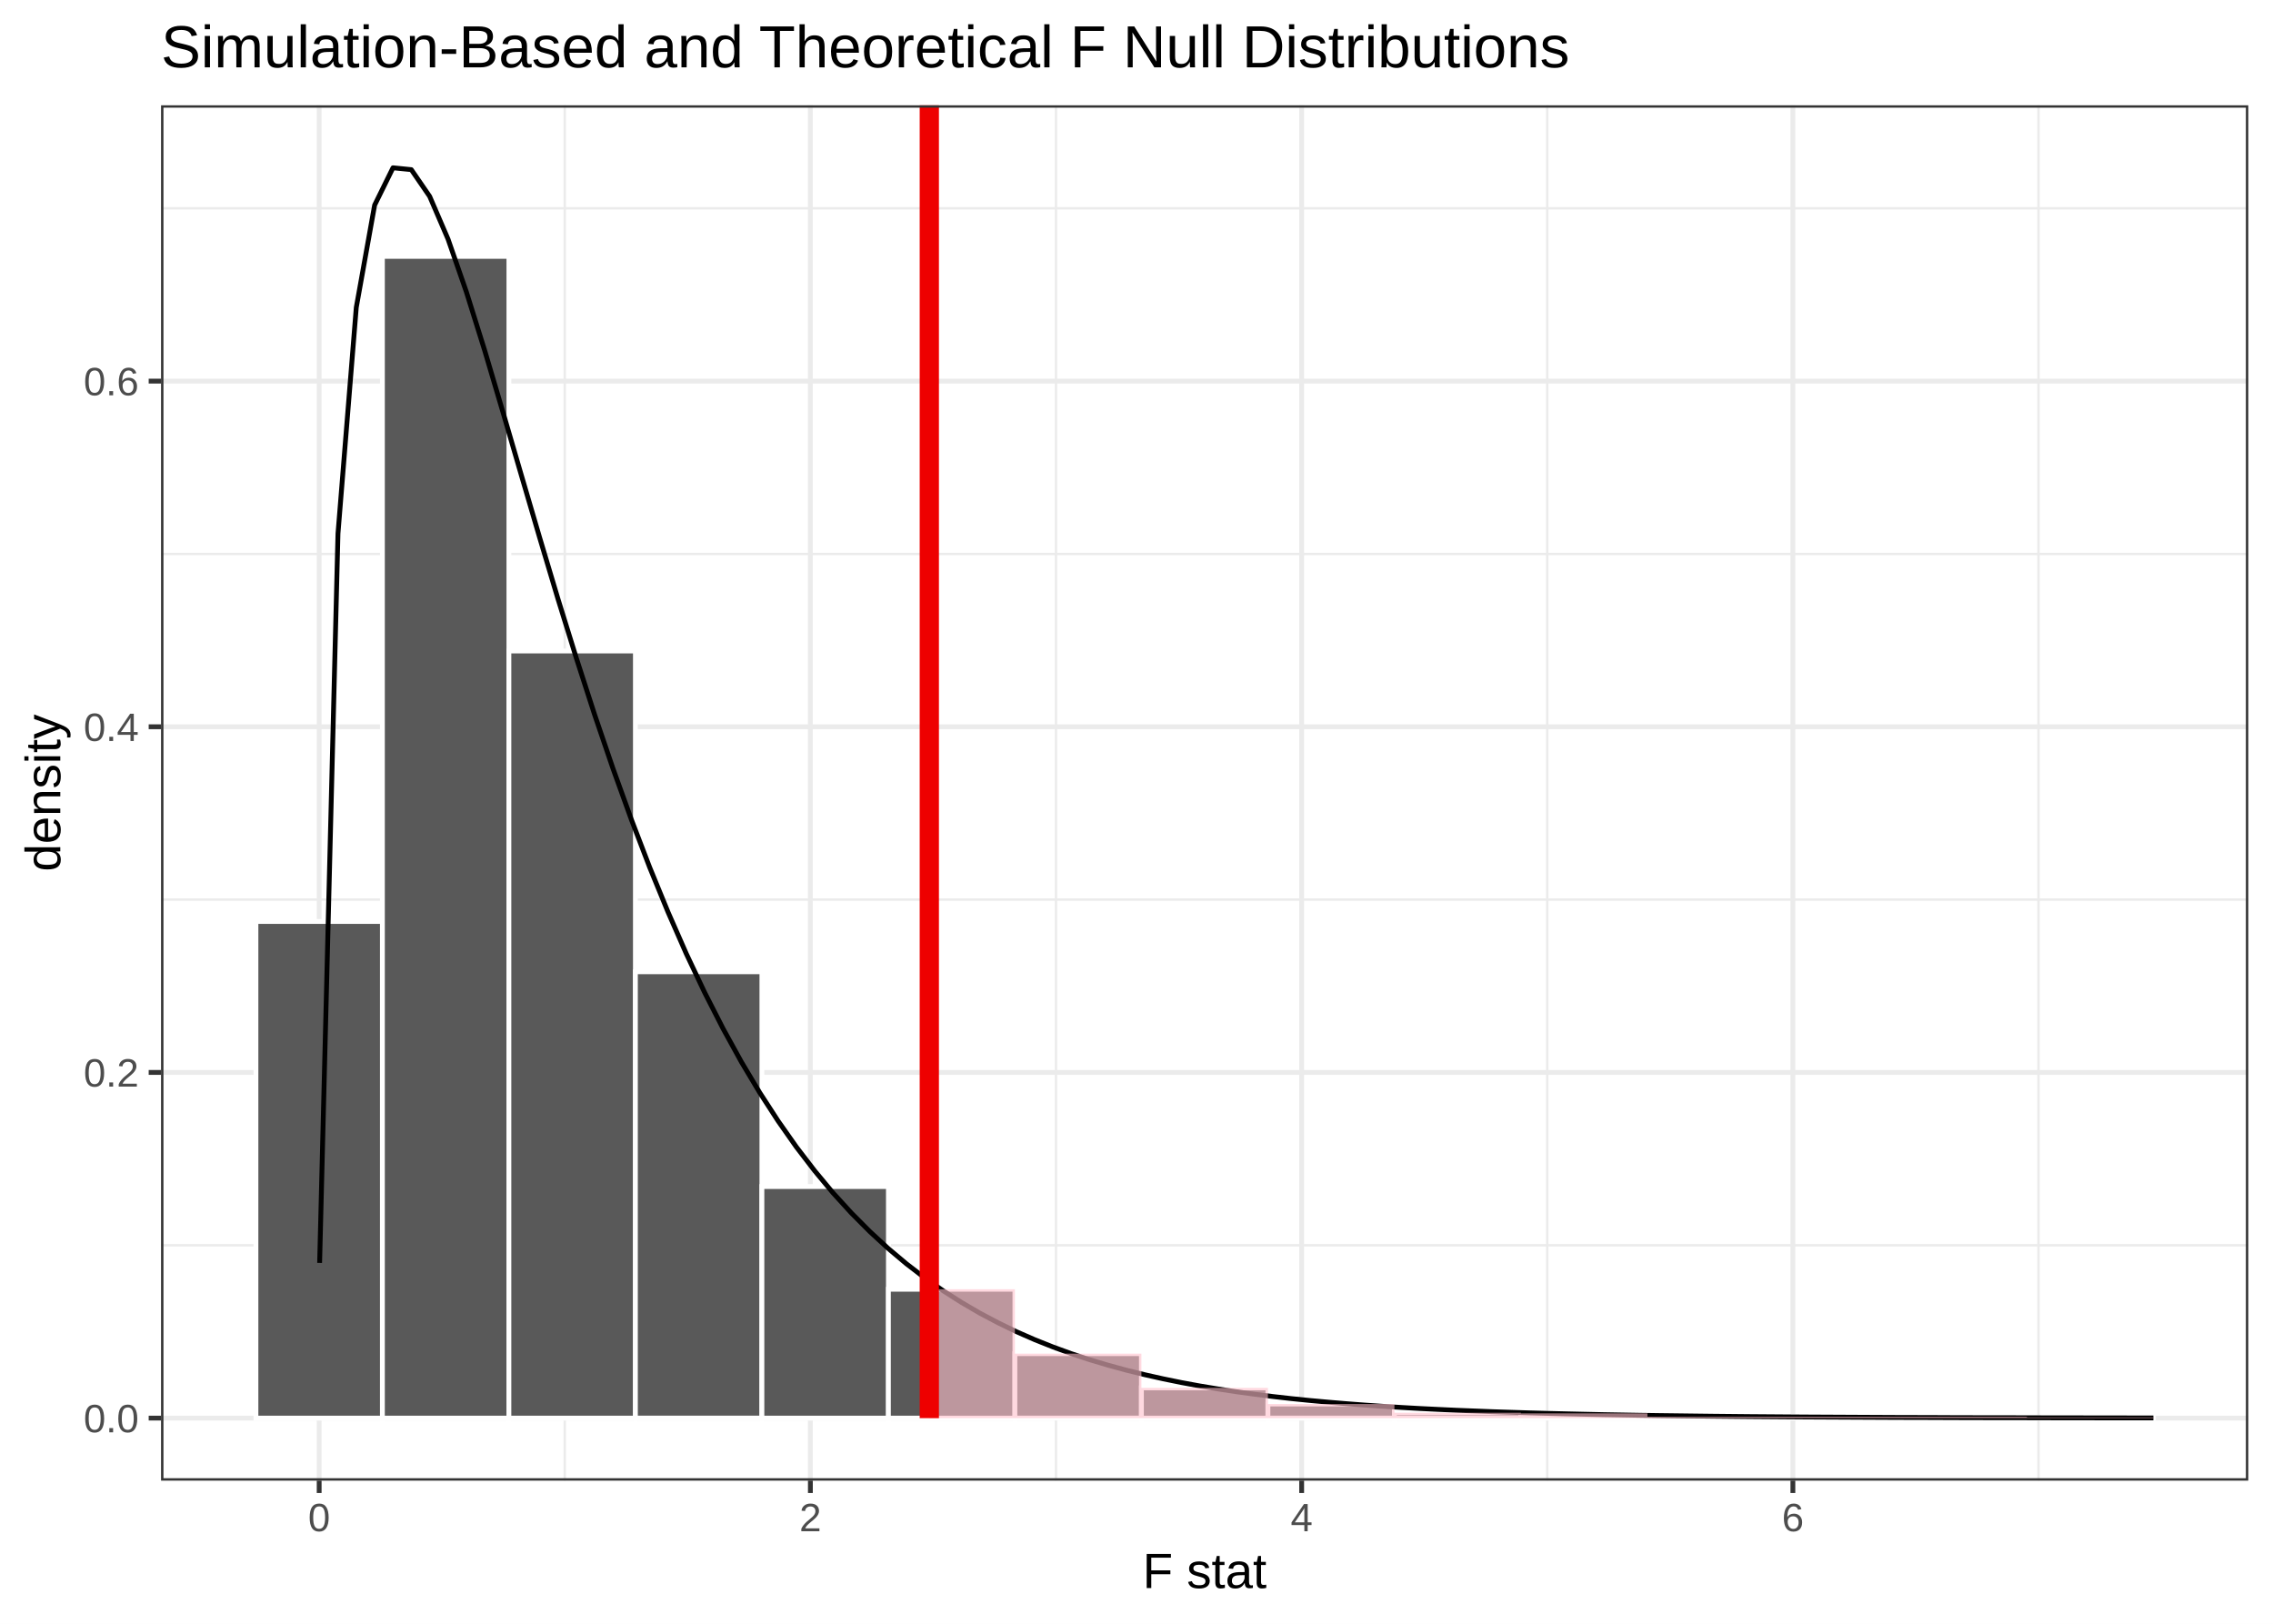
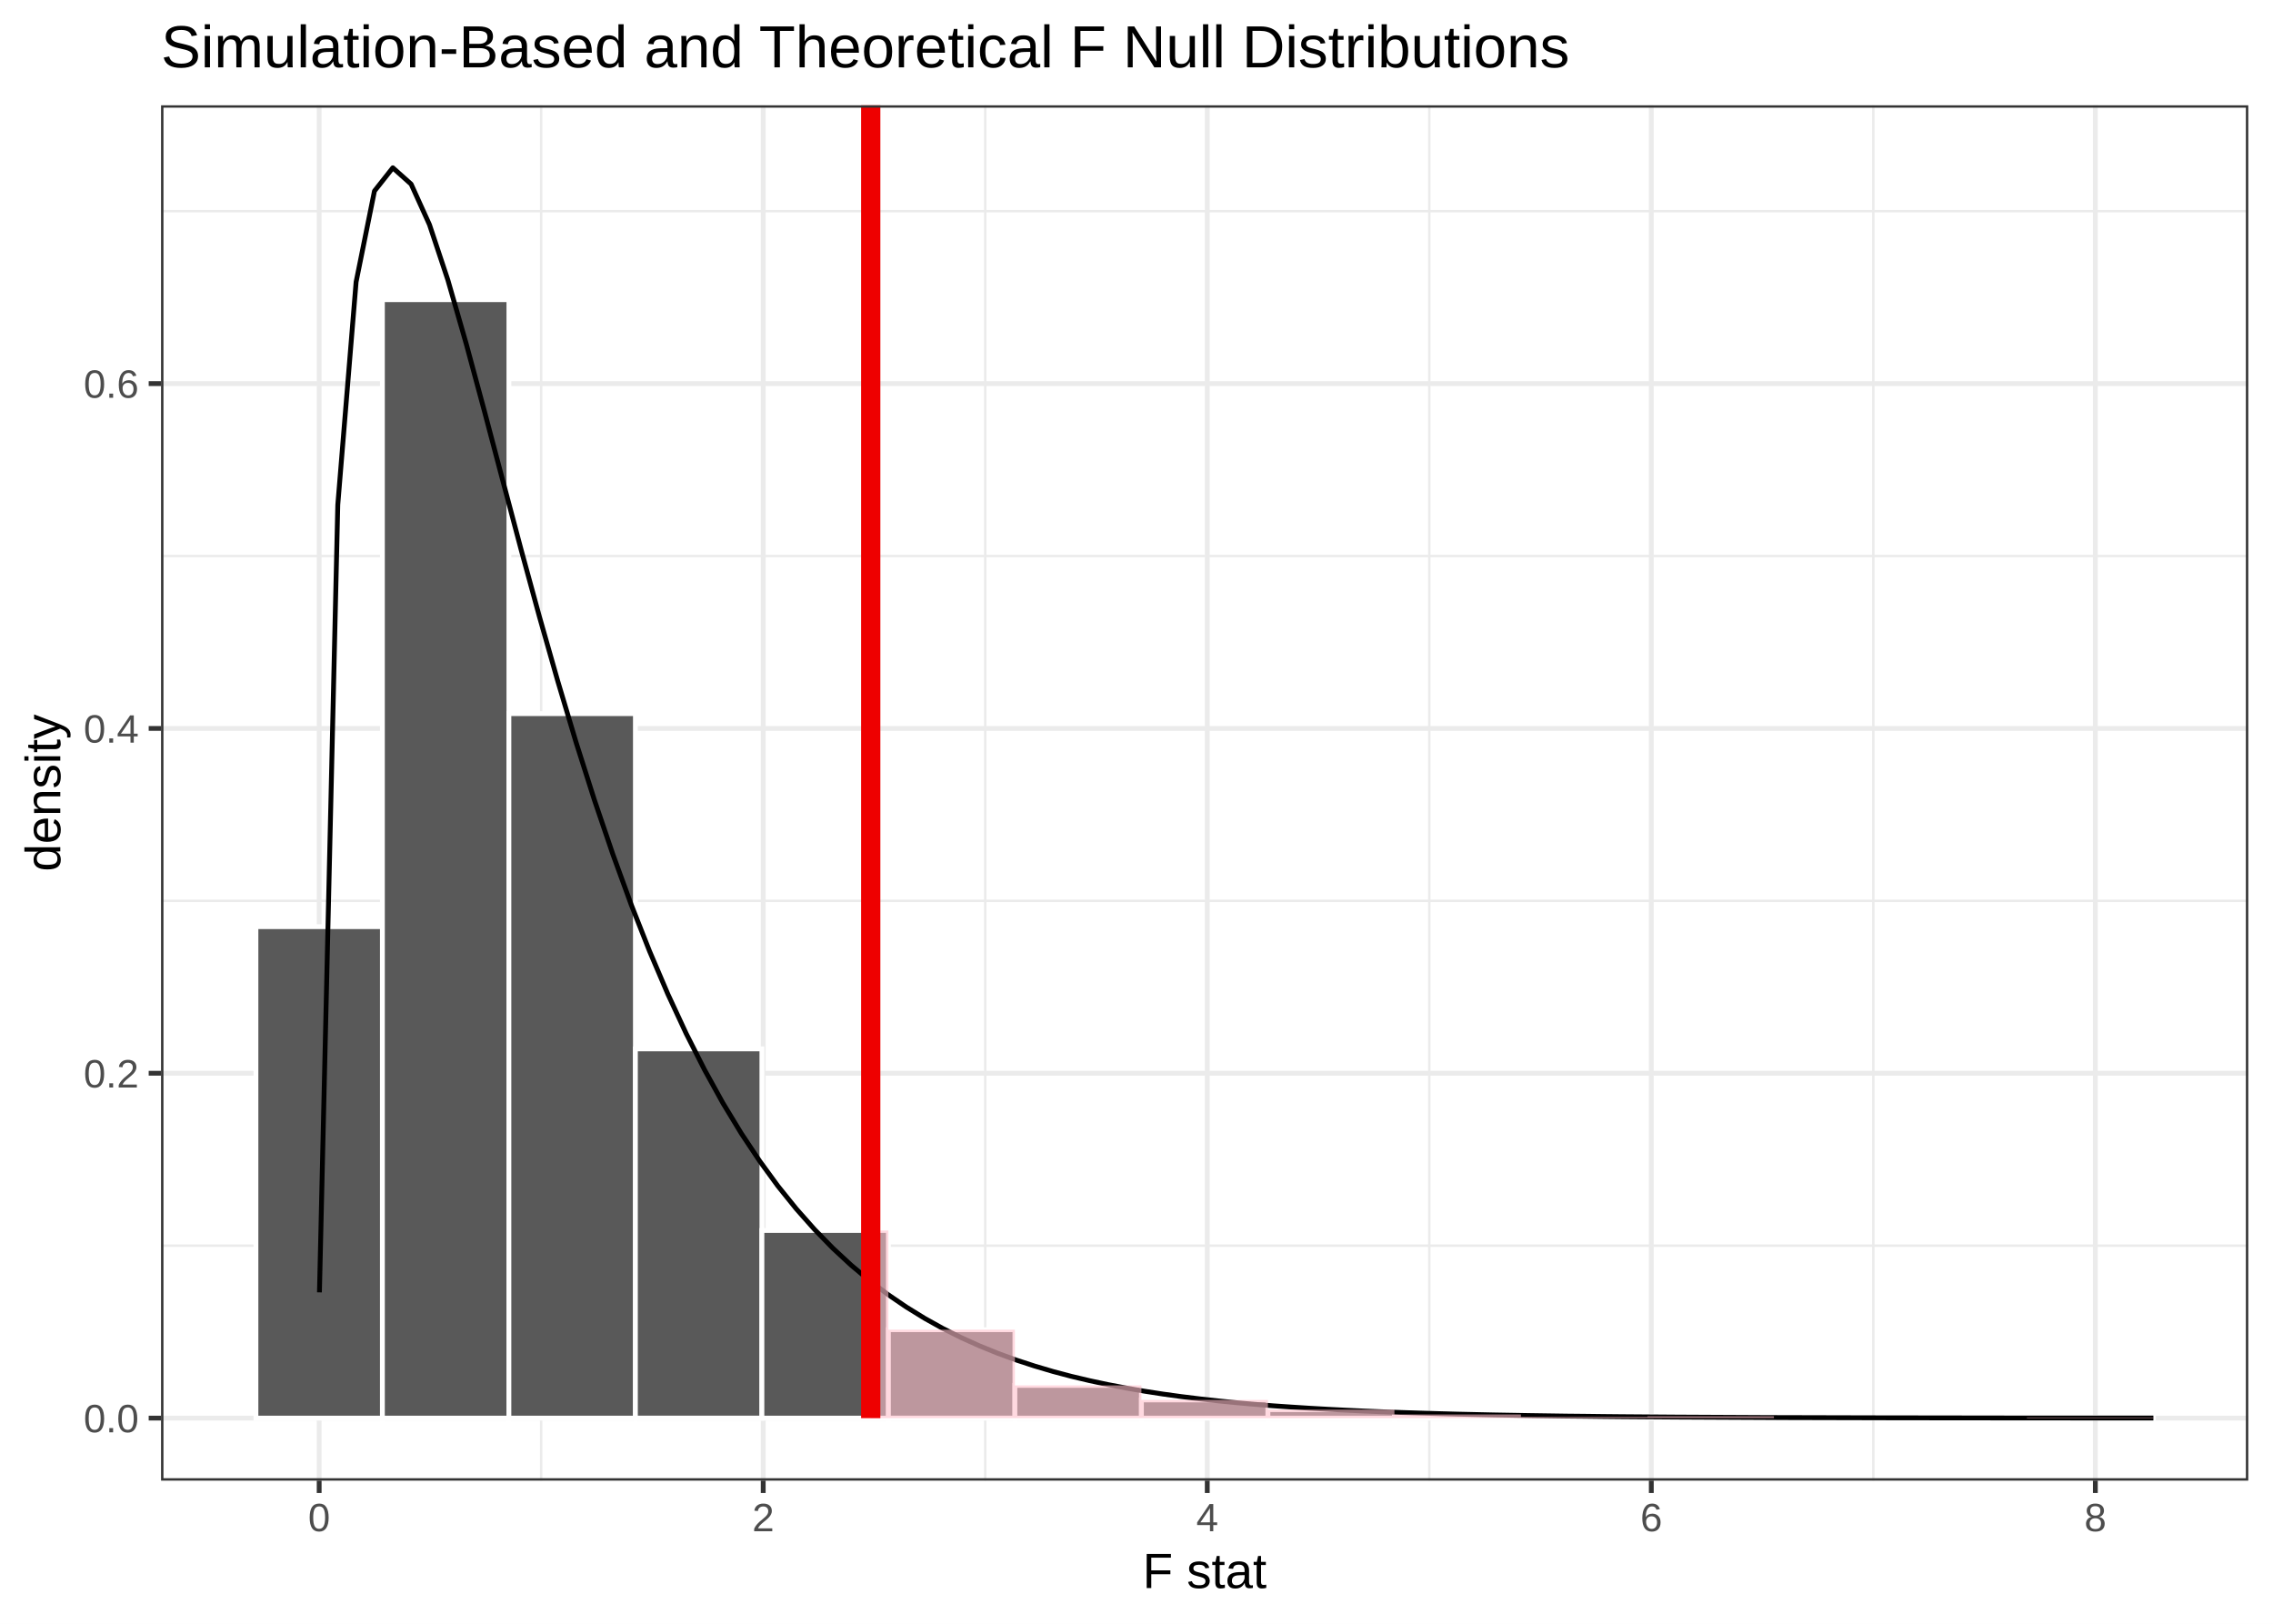
<svg xmlns="http://www.w3.org/2000/svg" class="svglite" width="504.00pt" height="360.00pt" viewBox="0 0 504.00 360.00">
  <defs>
    <style type="text/css">
    .svglite line, .svglite polyline, .svglite polygon, .svglite path, .svglite rect, .svglite circle {
      fill: none;
      stroke: #000000;
      stroke-linecap: round;
      stroke-linejoin: round;
      stroke-miterlimit: 10.00;
    }
    .svglite text {
      white-space: pre;
    }
  </style>
  </defs>
  <rect width="100%" height="100%" style="stroke: none; fill: none;" />
  <defs>
    <clipPath id="cpMC4wMHw1MDQuMDB8MC4wMHwzNjAuMDA=">
      <rect x="0.00" y="0.00" width="504.00" height="360.00" />
    </clipPath>
  </defs>
  <g clip-path="url(#cpMC4wMHw1MDQuMDB8MC4wMHwzNjAuMDA=)">
    <rect x="-0" y="0.00" width="504.00" height="360.00" style="stroke-width: 1.07; stroke: #FFFFFF; fill: #FFFFFF;" />
  </g>
  <defs>
    <clipPath id="cpMzUuNzF8NDk4LjUyfDIzLjM0fDMyOC4yNw==">
      <rect x="35.71" y="23.34" width="462.81" height="304.93" />
    </clipPath>
  </defs>
  <g clip-path="url(#cpMzUuNzF8NDk4LjUyfDIzLjM0fDMyOC4yNw==)">
    <rect x="35.71" y="23.34" width="462.81" height="304.93" style="stroke-width: 1.07; stroke: none; fill: #FFFFFF;" />
-     <polyline points="35.71,276.09 498.52,276.09 " style="stroke-width: 0.53; stroke: #EBEBEB; stroke-linecap: butt;" />
-     <polyline points="35.71,199.45 498.52,199.45 " style="stroke-width: 0.53; stroke: #EBEBEB; stroke-linecap: butt;" />
-     <polyline points="35.71,122.82 498.52,122.82 " style="stroke-width: 0.53; stroke: #EBEBEB; stroke-linecap: butt;" />
-     <polyline points="35.71,46.18 498.52,46.18 " style="stroke-width: 0.53; stroke: #EBEBEB; stroke-linecap: butt;" />
-     <polyline points="125.23,328.27 125.23,23.34 " style="stroke-width: 0.53; stroke: #EBEBEB; stroke-linecap: butt;" />
-     <polyline points="234.15,328.27 234.15,23.34 " style="stroke-width: 0.53; stroke: #EBEBEB; stroke-linecap: butt;" />
-     <polyline points="343.08,328.27 343.08,23.34 " style="stroke-width: 0.53; stroke: #EBEBEB; stroke-linecap: butt;" />
-     <polyline points="452.00,328.27 452.00,23.34 " style="stroke-width: 0.53; stroke: #EBEBEB; stroke-linecap: butt;" />
+     <polyline points="35.71,276.18 498.52,276.18 " style="stroke-width: 0.53; stroke: #EBEBEB; stroke-linecap: butt;" />
+     <polyline points="35.71,199.73 498.52,199.73 " style="stroke-width: 0.53; stroke: #EBEBEB; stroke-linecap: butt;" />
+     <polyline points="35.71,123.28 498.52,123.28 " style="stroke-width: 0.53; stroke: #EBEBEB; stroke-linecap: butt;" />
+     <polyline points="35.71,46.82 498.52,46.82 " style="stroke-width: 0.53; stroke: #EBEBEB; stroke-linecap: butt;" />
+     <polyline points="120.00,328.27 120.00,23.34 " style="stroke-width: 0.53; stroke: #EBEBEB; stroke-linecap: butt;" />
+     <polyline points="218.46,328.27 218.46,23.34 " style="stroke-width: 0.53; stroke: #EBEBEB; stroke-linecap: butt;" />
+     <polyline points="316.92,328.27 316.92,23.34 " style="stroke-width: 0.53; stroke: #EBEBEB; stroke-linecap: butt;" />
+     <polyline points="415.38,328.27 415.38,23.34 " style="stroke-width: 0.53; stroke: #EBEBEB; stroke-linecap: butt;" />
    <polyline points="35.71,314.41 498.52,314.41 " style="stroke-width: 1.07; stroke: #EBEBEB; stroke-linecap: butt;" />
-     <polyline points="35.71,237.77 498.52,237.77 " style="stroke-width: 1.07; stroke: #EBEBEB; stroke-linecap: butt;" />
-     <polyline points="35.71,161.13 498.52,161.13 " style="stroke-width: 1.07; stroke: #EBEBEB; stroke-linecap: butt;" />
-     <polyline points="35.71,84.50 498.52,84.50 " style="stroke-width: 1.07; stroke: #EBEBEB; stroke-linecap: butt;" />
+     <polyline points="35.71,237.95 498.52,237.95 " style="stroke-width: 1.07; stroke: #EBEBEB; stroke-linecap: butt;" />
+     <polyline points="35.71,161.50 498.52,161.50 " style="stroke-width: 1.07; stroke: #EBEBEB; stroke-linecap: butt;" />
+     <polyline points="35.71,85.05 498.52,85.05 " style="stroke-width: 1.07; stroke: #EBEBEB; stroke-linecap: butt;" />
    <polyline points="70.77,328.27 70.77,23.34 " style="stroke-width: 1.07; stroke: #EBEBEB; stroke-linecap: butt;" />
-     <polyline points="179.69,328.27 179.69,23.34 " style="stroke-width: 1.07; stroke: #EBEBEB; stroke-linecap: butt;" />
-     <polyline points="288.62,328.27 288.62,23.34 " style="stroke-width: 1.07; stroke: #EBEBEB; stroke-linecap: butt;" />
-     <polyline points="397.54,328.27 397.54,23.34 " style="stroke-width: 1.07; stroke: #EBEBEB; stroke-linecap: butt;" />
-     <rect x="56.75" y="204.30" width="28.05" height="110.11" style="stroke-width: 1.07; stroke: #FFFFFF; stroke-linecap: butt; stroke-linejoin: miter; fill: #595959;" />
-     <rect x="84.79" y="56.84" width="28.05" height="257.57" style="stroke-width: 1.07; stroke: #FFFFFF; stroke-linecap: butt; stroke-linejoin: miter; fill: #595959;" />
-     <rect x="112.84" y="144.33" width="28.05" height="170.08" style="stroke-width: 1.07; stroke: #FFFFFF; stroke-linecap: butt; stroke-linejoin: miter; fill: #595959;" />
-     <rect x="140.89" y="215.45" width="28.05" height="98.95" style="stroke-width: 1.07; stroke: #FFFFFF; stroke-linecap: butt; stroke-linejoin: miter; fill: #595959;" />
-     <rect x="168.94" y="263.07" width="28.05" height="51.34" style="stroke-width: 1.07; stroke: #FFFFFF; stroke-linecap: butt; stroke-linejoin: miter; fill: #595959;" />
-     <rect x="196.99" y="285.84" width="28.05" height="28.57" style="stroke-width: 1.07; stroke: #FFFFFF; stroke-linecap: butt; stroke-linejoin: miter; fill: #595959;" />
-     <rect x="225.04" y="300.12" width="28.05" height="14.28" style="stroke-width: 1.07; stroke: #FFFFFF; stroke-linecap: butt; stroke-linejoin: miter; fill: #595959;" />
-     <rect x="253.09" y="307.71" width="28.05" height="6.70" style="stroke-width: 1.07; stroke: #FFFFFF; stroke-linecap: butt; stroke-linejoin: miter; fill: #595959;" />
-     <rect x="281.14" y="311.28" width="28.05" height="3.12" style="stroke-width: 1.07; stroke: #FFFFFF; stroke-linecap: butt; stroke-linejoin: miter; fill: #595959;" />
-     <rect x="309.19" y="313.22" width="28.05" height="1.19" style="stroke-width: 1.07; stroke: #FFFFFF; stroke-linecap: butt; stroke-linejoin: miter; fill: #595959;" />
-     <rect x="337.24" y="313.36" width="28.05" height="1.04" style="stroke-width: 1.07; stroke: #FFFFFF; stroke-linecap: butt; stroke-linejoin: miter; fill: #595959;" />
-     <rect x="365.29" y="314.11" width="28.05" height="0.30" style="stroke-width: 1.07; stroke: #FFFFFF; stroke-linecap: butt; stroke-linejoin: miter; fill: #595959;" />
-     <rect x="393.34" y="314.11" width="28.05" height="0.30" style="stroke-width: 1.07; stroke: #FFFFFF; stroke-linecap: butt; stroke-linejoin: miter; fill: #595959;" />
-     <rect x="421.39" y="314.11" width="28.05" height="0.30" style="stroke-width: 1.07; stroke: #FFFFFF; stroke-linecap: butt; stroke-linejoin: miter; fill: #595959;" />
-     <rect x="449.43" y="314.26" width="28.05" height="0.15" style="stroke-width: 1.07; stroke: #FFFFFF; stroke-linecap: butt; stroke-linejoin: miter; fill: #595959;" />
-     <polyline points="70.87,280.00 74.94,118.32 79.00,68.16 83.07,45.47 87.14,37.20 91.20,37.61 95.27,43.54 99.34,53.00 103.40,64.69 107.47,77.70 111.53,91.41 115.60,105.36 119.67,119.23 123.73,132.81 127.80,145.93 131.86,158.49 135.93,170.43 140.00,181.71 144.06,192.31 148.13,202.23 152.19,211.48 156.26,220.08 160.33,228.06 164.39,235.44 168.46,242.25 172.53,248.53 176.59,254.31 180.66,259.61 184.72,264.49 188.79,268.95 192.86,273.04 196.92,276.78 200.99,280.20 205.05,283.32 209.12,286.17 213.19,288.76 217.25,291.13 221.32,293.28 225.38,295.25 229.45,297.03 233.52,298.65 237.58,300.13 241.65,301.47 245.72,302.68 249.78,303.79 253.85,304.79 257.91,305.70 261.98,306.53 266.05,307.28 270.11,307.95 274.18,308.57 278.24,309.12 282.31,309.63 286.38,310.09 290.44,310.50 294.51,310.87 298.57,311.21 302.64,311.52 306.71,311.80 310.77,312.05 314.84,312.28 318.91,312.48 322.97,312.67 327.04,312.83 331.10,312.99 335.17,313.12 339.24,313.25 343.30,313.36 347.37,313.46 351.43,313.55 355.50,313.64 359.57,313.71 363.63,313.78 367.70,313.84 371.76,313.89 375.83,313.94 379.90,313.99 383.96,314.03 388.03,314.07 392.10,314.10 396.16,314.13 400.23,314.16 404.29,314.18 408.36,314.20 412.43,314.22 416.49,314.24 420.56,314.26 424.62,314.27 428.69,314.28 432.76,314.30 436.82,314.31 440.89,314.32 444.95,314.32 449.02,314.33 453.09,314.34 457.15,314.35 461.22,314.35 465.29,314.36 469.35,314.36 473.42,314.37 477.48,314.37 " style="stroke-width: 1.07; stroke-linecap: butt;" />
-     <polygon points="206.06,285.84 206.06,285.84 225.04,285.84 225.04,285.84 225.04,295.36 225.04,304.88 225.04,314.41 225.04,309.64 225.04,304.88 225.04,300.12 225.04,300.12 253.09,300.12 253.09,300.12 253.09,304.88 253.09,309.64 253.09,314.41 253.09,312.17 253.09,309.94 253.09,307.71 253.09,307.71 281.14,307.71 281.14,307.71 281.14,309.94 281.14,312.17 281.14,314.41 281.14,313.36 281.14,312.32 281.14,311.28 281.14,311.28 309.19,311.28 309.19,311.28 309.19,312.32 309.19,313.36 309.19,314.41 309.19,314.01 309.19,313.61 309.19,313.22 309.19,313.22 337.24,313.22 337.24,313.22 337.24,313.61 337.24,314.01 337.24,314.41 337.24,314.06 337.24,313.71 337.24,313.36 337.24,313.36 365.29,313.36 365.29,313.36 365.29,313.71 365.29,314.06 365.29,314.41 365.29,314.31 365.29,314.21 365.29,314.11 365.29,314.11 393.34,314.11 393.34,314.11 393.34,314.21 393.34,314.31 393.34,314.41 393.34,314.31 393.34,314.21 393.34,314.11 393.34,314.11 421.38,314.11 421.38,314.11 421.38,314.21 421.39,314.31 421.39,314.41 421.39,314.31 421.39,314.21 421.39,314.11 421.39,314.11 449.43,314.11 449.43,314.11 449.43,314.21 449.43,314.31 449.43,314.41 449.43,314.36 449.43,314.31 449.43,314.26 449.43,314.26 477.48,314.26 477.48,314.26 477.48,314.41 477.48,314.41 477.48,314.41 449.43,314.41 449.43,314.41 449.43,314.41 449.43,314.41 449.43,314.41 449.43,314.41 449.43,314.41 449.43,314.41 449.43,314.41 421.39,314.41 421.39,314.41 421.39,314.41 421.39,314.41 421.39,314.41 421.39,314.41 421.38,314.41 421.38,314.41 421.38,314.41 393.34,314.41 393.34,314.41 393.34,314.41 393.34,314.41 393.34,314.41 393.34,314.41 393.34,314.41 393.34,314.41 393.34,314.41 365.29,314.41 365.29,314.41 365.29,314.41 365.29,314.41 365.29,314.41 365.29,314.41 365.29,314.41 365.29,314.41 365.29,314.41 337.24,314.41 337.24,314.41 337.24,314.41 337.24,314.41 337.24,314.41 337.24,314.41 337.24,314.41 337.24,314.41 337.24,314.41 309.19,314.41 309.19,314.41 309.19,314.41 309.19,314.41 309.19,314.41 309.19,314.41 309.19,314.41 309.19,314.41 309.19,314.41 281.14,314.41 281.14,314.41 281.14,314.41 281.14,314.41 281.14,314.41 281.14,314.41 281.14,314.41 281.14,314.41 281.14,314.41 253.09,314.41 253.09,314.41 253.09,314.41 253.09,314.41 253.09,314.41 253.09,314.41 253.09,314.41 253.09,314.41 253.09,314.41 225.04,314.41 225.04,314.41 225.04,314.41 225.04,314.41 225.04,314.41 225.04,314.41 225.04,314.41 225.04,314.41 225.04,314.41 206.06,314.41 206.06,314.41 206.06,314.41 " style="stroke-width: 0.00; stroke: none; stroke-linecap: butt; fill: #FFC0CB; fill-opacity: 0.60;" />
-     <polyline points="206.06,285.84 206.06,285.84 225.04,285.84 225.04,285.84 225.04,295.36 225.04,304.88 225.04,314.41 225.04,309.64 225.04,304.88 225.04,300.12 225.04,300.12 253.09,300.12 253.09,300.12 253.09,304.88 253.09,309.64 253.09,314.41 253.09,312.17 253.09,309.94 253.09,307.71 253.09,307.71 281.14,307.71 281.14,307.71 281.14,309.94 281.14,312.17 281.14,314.41 281.14,313.36 281.14,312.32 281.14,311.28 281.14,311.28 309.19,311.28 309.19,311.28 309.19,312.32 309.19,313.36 309.19,314.41 309.19,314.01 309.19,313.61 309.19,313.22 309.19,313.22 337.24,313.22 337.24,313.22 337.24,313.61 337.24,314.01 337.24,314.41 337.24,314.06 337.24,313.71 337.24,313.36 337.24,313.36 365.29,313.36 365.29,313.36 365.29,313.71 365.29,314.06 365.29,314.41 365.29,314.31 365.29,314.21 365.29,314.11 365.29,314.11 393.34,314.11 393.34,314.11 393.34,314.21 393.34,314.31 393.34,314.41 393.34,314.31 393.34,314.21 393.34,314.11 393.34,314.11 421.38,314.11 421.38,314.11 421.38,314.21 421.39,314.31 421.39,314.41 421.39,314.31 421.39,314.21 421.39,314.11 421.39,314.11 449.43,314.11 449.43,314.11 449.43,314.21 449.43,314.31 449.43,314.41 449.43,314.36 449.43,314.31 449.43,314.26 449.43,314.26 477.48,314.26 477.48,314.26 " style="stroke-width: 1.07; stroke: none; stroke-linecap: butt;" />
-     <line x1="206.06" y1="314.41" x2="206.06" y2="23.34" style="stroke-width: 4.27; stroke: #EE0000; stroke-linecap: butt;" />
+     <polyline points="169.23,328.27 169.23,23.34 " style="stroke-width: 1.07; stroke: #EBEBEB; stroke-linecap: butt;" />
+     <polyline points="267.69,328.27 267.69,23.34 " style="stroke-width: 1.07; stroke: #EBEBEB; stroke-linecap: butt;" />
+     <polyline points="366.15,328.27 366.15,23.34 " style="stroke-width: 1.07; stroke: #EBEBEB; stroke-linecap: butt;" />
+     <polyline points="464.61,328.27 464.61,23.34 " style="stroke-width: 1.07; stroke: #EBEBEB; stroke-linecap: butt;" />
+     <rect x="56.75" y="205.45" width="28.05" height="108.96" style="stroke-width: 1.07; stroke: #FFFFFF; stroke-linecap: butt; stroke-linejoin: miter; fill: #595959;" />
+     <rect x="84.79" y="66.44" width="28.05" height="247.97" style="stroke-width: 1.07; stroke: #FFFFFF; stroke-linecap: butt; stroke-linejoin: miter; fill: #595959;" />
+     <rect x="112.84" y="158.22" width="28.05" height="156.19" style="stroke-width: 1.07; stroke: #FFFFFF; stroke-linecap: butt; stroke-linejoin: miter; fill: #595959;" />
+     <rect x="140.89" y="232.55" width="28.05" height="81.85" style="stroke-width: 1.07; stroke: #FFFFFF; stroke-linecap: butt; stroke-linejoin: miter; fill: #595959;" />
+     <rect x="168.94" y="272.81" width="28.05" height="41.60" style="stroke-width: 1.07; stroke: #FFFFFF; stroke-linecap: butt; stroke-linejoin: miter; fill: #595959;" />
+     <rect x="196.99" y="294.81" width="28.05" height="19.59" style="stroke-width: 1.07; stroke: #FFFFFF; stroke-linecap: butt; stroke-linejoin: miter; fill: #595959;" />
+     <rect x="225.04" y="307.16" width="28.05" height="7.25" style="stroke-width: 1.07; stroke: #FFFFFF; stroke-linecap: butt; stroke-linejoin: miter; fill: #595959;" />
+     <rect x="253.09" y="310.38" width="28.05" height="4.03" style="stroke-width: 1.07; stroke: #FFFFFF; stroke-linecap: butt; stroke-linejoin: miter; fill: #595959;" />
+     <rect x="281.14" y="312.53" width="28.05" height="1.88" style="stroke-width: 1.07; stroke: #FFFFFF; stroke-linecap: butt; stroke-linejoin: miter; fill: #595959;" />
+     <rect x="309.19" y="313.60" width="28.05" height="0.81" style="stroke-width: 1.07; stroke: #FFFFFF; stroke-linecap: butt; stroke-linejoin: miter; fill: #595959;" />
+     <rect x="337.24" y="314.14" width="28.05" height="0.27" style="stroke-width: 1.07; stroke: #FFFFFF; stroke-linecap: butt; stroke-linejoin: miter; fill: #595959;" />
+     <rect x="365.29" y="314.00" width="28.05" height="0.40" style="stroke-width: 1.07; stroke: #FFFFFF; stroke-linecap: butt; stroke-linejoin: miter; fill: #595959;" />
+     <rect x="393.34" y="314.41" width="28.05" height="0.00" style="stroke-width: 1.07; stroke: #FFFFFF; stroke-linecap: butt; stroke-linejoin: miter; fill: #595959;" />
+     <rect x="421.39" y="314.41" width="28.05" height="0.00" style="stroke-width: 1.07; stroke: #FFFFFF; stroke-linecap: butt; stroke-linejoin: miter; fill: #595959;" />
+     <rect x="449.43" y="314.27" width="28.05" height="0.13" style="stroke-width: 1.07; stroke: #FFFFFF; stroke-linecap: butt; stroke-linejoin: miter; fill: #595959;" />
+     <polyline points="70.83,286.53 74.90,111.92 78.96,62.51 83.03,42.35 87.10,37.20 91.16,40.82 95.23,49.81 99.30,62.05 103.36,76.16 107.43,91.23 111.50,106.62 115.56,121.91 119.63,136.80 123.70,151.09 127.76,164.67 131.83,177.46 135.90,189.43 139.96,200.57 144.03,210.89 148.09,220.41 152.16,229.17 156.23,237.20 160.29,244.56 164.36,251.27 168.43,257.39 172.49,262.96 176.56,268.01 180.63,272.60 184.69,276.76 188.76,280.53 192.83,283.93 196.89,287.01 200.96,289.78 205.03,292.29 209.09,294.55 213.16,296.58 217.23,298.41 221.29,300.06 225.36,301.54 229.43,302.87 233.49,304.07 237.56,305.15 241.62,306.11 245.69,306.98 249.76,307.75 253.82,308.45 257.89,309.08 261.96,309.64 266.02,310.14 270.09,310.59 274.16,310.99 278.22,311.35 282.29,311.68 286.36,311.96 290.42,312.22 294.49,312.45 298.56,312.66 302.62,312.85 306.69,313.01 310.76,313.16 314.82,313.29 318.89,313.41 322.96,313.52 327.02,313.61 331.09,313.70 335.15,313.77 339.22,313.84 343.29,313.90 347.35,313.96 351.42,314.00 355.49,314.05 359.55,314.09 363.62,314.12 367.69,314.15 371.75,314.18 375.82,314.20 379.89,314.22 383.95,314.24 388.02,314.26 392.09,314.28 396.15,314.29 400.22,314.30 404.29,314.31 408.35,314.32 412.42,314.33 416.49,314.34 420.55,314.35 424.62,314.35 428.69,314.36 432.75,314.36 436.82,314.37 440.88,314.37 444.95,314.38 449.02,314.38 453.08,314.38 457.15,314.38 461.22,314.39 465.28,314.39 469.35,314.39 473.42,314.39 477.48,314.39 " style="stroke-width: 1.07; stroke-linecap: butt;" />
+     <polygon points="193.07,272.81 193.07,272.81 196.99,272.81 196.99,272.81 196.99,286.67 196.99,300.54 196.99,314.41 196.99,307.88 196.99,301.35 196.99,294.81 196.99,294.81 225.04,294.81 225.04,294.81 225.04,301.35 225.04,307.88 225.04,314.41 225.04,311.99 225.04,309.58 225.04,307.16 225.04,307.16 253.09,307.16 253.09,307.16 253.09,309.58 253.09,311.99 253.09,314.41 253.09,313.06 253.09,311.72 253.09,310.38 253.09,310.38 281.14,310.38 281.14,310.38 281.14,311.72 281.14,313.06 281.14,314.41 281.14,313.78 281.14,313.15 281.14,312.53 281.14,312.53 309.19,312.53 309.19,312.53 309.19,313.15 309.19,313.78 309.19,314.41 309.19,314.14 309.19,313.87 309.19,313.60 309.19,313.60 337.24,313.60 337.24,313.60 337.24,313.87 337.24,314.14 337.24,314.41 337.24,314.32 337.24,314.23 337.24,314.14 337.24,314.14 365.29,314.14 365.29,314.14 365.29,314.23 365.29,314.32 365.29,314.41 365.29,314.27 365.29,314.14 365.29,314.00 365.29,314.00 393.34,314.00 393.34,314.00 393.34,314.14 393.34,314.27 393.34,314.41 393.34,314.41 393.34,314.41 393.34,314.41 393.34,314.41 421.38,314.41 421.38,314.41 421.38,314.41 421.39,314.41 421.39,314.41 421.39,314.41 421.39,314.41 421.39,314.41 421.39,314.41 449.43,314.41 449.43,314.41 449.43,314.41 449.43,314.41 449.43,314.41 449.43,314.36 449.43,314.32 449.43,314.27 449.43,314.27 477.48,314.27 477.48,314.27 477.48,314.41 477.48,314.41 477.48,314.41 449.43,314.41 449.43,314.41 449.43,314.41 449.43,314.41 449.43,314.41 449.43,314.41 449.43,314.41 449.43,314.41 449.43,314.41 421.39,314.41 421.39,314.41 421.39,314.41 421.39,314.41 421.39,314.41 421.39,314.41 421.38,314.41 421.38,314.41 421.38,314.41 393.34,314.41 393.34,314.41 393.34,314.41 393.34,314.41 393.34,314.41 393.34,314.41 393.34,314.41 393.34,314.41 393.34,314.41 365.29,314.41 365.29,314.41 365.29,314.41 365.29,314.41 365.29,314.41 365.29,314.41 365.29,314.41 365.29,314.41 365.29,314.41 337.24,314.41 337.24,314.41 337.24,314.41 337.24,314.41 337.24,314.41 337.24,314.41 337.24,314.41 337.24,314.41 337.24,314.41 309.19,314.41 309.19,314.41 309.19,314.41 309.19,314.41 309.19,314.41 309.19,314.41 309.19,314.41 309.19,314.41 309.19,314.41 281.14,314.41 281.14,314.41 281.14,314.41 281.14,314.41 281.14,314.41 281.14,314.41 281.14,314.41 281.14,314.41 281.14,314.41 253.09,314.41 253.09,314.41 253.09,314.41 253.09,314.41 253.09,314.41 253.09,314.41 253.09,314.41 253.09,314.41 253.09,314.41 225.04,314.41 225.04,314.41 225.04,314.41 225.04,314.41 225.04,314.41 225.04,314.41 225.04,314.41 225.04,314.41 225.04,314.41 196.99,314.41 196.99,314.41 196.99,314.41 196.99,314.41 196.99,314.41 196.99,314.41 196.99,314.41 196.99,314.41 196.99,314.41 193.07,314.41 193.07,314.41 193.07,314.41 " style="stroke-width: 0.00; stroke: none; stroke-linecap: butt; fill: #FFC0CB; fill-opacity: 0.60;" />
+     <polyline points="193.07,272.81 193.07,272.81 196.99,272.81 196.99,272.81 196.99,286.67 196.99,300.54 196.99,314.41 196.99,307.88 196.99,301.35 196.99,294.81 196.99,294.81 225.04,294.81 225.04,294.81 225.04,301.35 225.04,307.88 225.04,314.41 225.04,311.99 225.04,309.58 225.04,307.16 225.04,307.16 253.09,307.16 253.09,307.16 253.09,309.58 253.09,311.99 253.09,314.41 253.09,313.06 253.09,311.72 253.09,310.38 253.09,310.38 281.14,310.38 281.14,310.38 281.14,311.72 281.14,313.06 281.14,314.41 281.14,313.78 281.14,313.15 281.14,312.53 281.14,312.53 309.19,312.53 309.19,312.53 309.19,313.15 309.19,313.78 309.19,314.41 309.19,314.14 309.19,313.87 309.19,313.60 309.19,313.60 337.24,313.60 337.24,313.60 337.24,313.87 337.24,314.14 337.24,314.41 337.24,314.32 337.24,314.23 337.24,314.14 337.24,314.14 365.29,314.14 365.29,314.14 365.29,314.23 365.29,314.32 365.29,314.41 365.29,314.27 365.29,314.14 365.29,314.00 365.29,314.00 393.34,314.00 393.34,314.00 393.34,314.14 393.34,314.27 393.34,314.41 393.34,314.41 393.34,314.41 393.34,314.41 393.34,314.41 421.38,314.41 421.38,314.41 421.38,314.41 421.39,314.41 421.39,314.41 421.39,314.41 421.39,314.41 421.39,314.41 421.39,314.41 449.43,314.41 449.43,314.41 449.43,314.41 449.43,314.41 449.43,314.41 449.43,314.36 449.43,314.32 449.43,314.27 449.43,314.27 477.48,314.27 477.48,314.27 " style="stroke-width: 1.07; stroke: none; stroke-linecap: butt;" />
+     <line x1="193.07" y1="314.41" x2="193.07" y2="23.34" style="stroke-width: 4.27; stroke: #EE0000; stroke-linecap: butt;" />
    <rect x="35.71" y="23.34" width="462.81" height="304.93" style="stroke-width: 1.07; stroke: #333333;" />
  </g>
  <g clip-path="url(#cpMC4wMHw1MDQuMDB8MC4wMHwzNjAuMDA=)">
    <text x="30.78" y="317.56" text-anchor="end" style="font-size: 8.80px;fill: #4D4D4D; font-family: &quot;Arial&quot;;" textLength="12.23px" lengthAdjust="spacingAndGlyphs">0.0</text>
-     <text x="30.78" y="240.92" text-anchor="end" style="font-size: 8.80px;fill: #4D4D4D; font-family: &quot;Arial&quot;;" textLength="12.23px" lengthAdjust="spacingAndGlyphs">0.2</text>
-     <text x="30.78" y="164.29" text-anchor="end" style="font-size: 8.80px;fill: #4D4D4D; font-family: &quot;Arial&quot;;" textLength="12.23px" lengthAdjust="spacingAndGlyphs">0.4</text>
-     <text x="30.78" y="87.65" text-anchor="end" style="font-size: 8.80px;fill: #4D4D4D; font-family: &quot;Arial&quot;;" textLength="12.23px" lengthAdjust="spacingAndGlyphs">0.6</text>
+     <text x="30.78" y="241.11" text-anchor="end" style="font-size: 8.80px;fill: #4D4D4D; font-family: &quot;Arial&quot;;" textLength="12.23px" lengthAdjust="spacingAndGlyphs">0.2</text>
+     <text x="30.78" y="164.65" text-anchor="end" style="font-size: 8.80px;fill: #4D4D4D; font-family: &quot;Arial&quot;;" textLength="12.23px" lengthAdjust="spacingAndGlyphs">0.4</text>
+     <text x="30.78" y="88.20" text-anchor="end" style="font-size: 8.80px;fill: #4D4D4D; font-family: &quot;Arial&quot;;" textLength="12.23px" lengthAdjust="spacingAndGlyphs">0.6</text>
    <polyline points="32.97,314.41 35.71,314.41 " style="stroke-width: 1.07; stroke: #333333; stroke-linecap: butt;" />
-     <polyline points="32.97,237.77 35.71,237.77 " style="stroke-width: 1.07; stroke: #333333; stroke-linecap: butt;" />
-     <polyline points="32.97,161.13 35.71,161.13 " style="stroke-width: 1.07; stroke: #333333; stroke-linecap: butt;" />
-     <polyline points="32.97,84.50 35.71,84.50 " style="stroke-width: 1.07; stroke: #333333; stroke-linecap: butt;" />
+     <polyline points="32.97,237.95 35.71,237.95 " style="stroke-width: 1.07; stroke: #333333; stroke-linecap: butt;" />
+     <polyline points="32.97,161.50 35.71,161.50 " style="stroke-width: 1.07; stroke: #333333; stroke-linecap: butt;" />
+     <polyline points="32.97,85.05 35.71,85.05 " style="stroke-width: 1.07; stroke: #333333; stroke-linecap: butt;" />
    <polyline points="70.77,331.01 70.77,328.27 " style="stroke-width: 1.07; stroke: #333333; stroke-linecap: butt;" />
-     <polyline points="179.69,331.01 179.69,328.27 " style="stroke-width: 1.07; stroke: #333333; stroke-linecap: butt;" />
-     <polyline points="288.62,331.01 288.62,328.27 " style="stroke-width: 1.07; stroke: #333333; stroke-linecap: butt;" />
-     <polyline points="397.54,331.01 397.54,328.27 " style="stroke-width: 1.07; stroke: #333333; stroke-linecap: butt;" />
+     <polyline points="169.23,331.01 169.23,328.27 " style="stroke-width: 1.07; stroke: #333333; stroke-linecap: butt;" />
+     <polyline points="267.69,331.01 267.69,328.27 " style="stroke-width: 1.07; stroke: #333333; stroke-linecap: butt;" />
+     <polyline points="366.15,331.01 366.15,328.27 " style="stroke-width: 1.07; stroke: #333333; stroke-linecap: butt;" />
+     <polyline points="464.61,331.01 464.61,328.27 " style="stroke-width: 1.07; stroke: #333333; stroke-linecap: butt;" />
    <text x="70.77" y="339.50" text-anchor="middle" style="font-size: 8.80px;fill: #4D4D4D; font-family: &quot;Arial&quot;;" textLength="4.90px" lengthAdjust="spacingAndGlyphs">0</text>
-     <text x="179.69" y="339.50" text-anchor="middle" style="font-size: 8.80px;fill: #4D4D4D; font-family: &quot;Arial&quot;;" textLength="4.90px" lengthAdjust="spacingAndGlyphs">2</text>
-     <text x="288.62" y="339.50" text-anchor="middle" style="font-size: 8.80px;fill: #4D4D4D; font-family: &quot;Arial&quot;;" textLength="4.90px" lengthAdjust="spacingAndGlyphs">4</text>
-     <text x="397.54" y="339.50" text-anchor="middle" style="font-size: 8.80px;fill: #4D4D4D; font-family: &quot;Arial&quot;;" textLength="4.90px" lengthAdjust="spacingAndGlyphs">6</text>
+     <text x="169.23" y="339.50" text-anchor="middle" style="font-size: 8.80px;fill: #4D4D4D; font-family: &quot;Arial&quot;;" textLength="4.90px" lengthAdjust="spacingAndGlyphs">2</text>
+     <text x="267.69" y="339.50" text-anchor="middle" style="font-size: 8.80px;fill: #4D4D4D; font-family: &quot;Arial&quot;;" textLength="4.90px" lengthAdjust="spacingAndGlyphs">4</text>
+     <text x="366.15" y="339.50" text-anchor="middle" style="font-size: 8.80px;fill: #4D4D4D; font-family: &quot;Arial&quot;;" textLength="4.90px" lengthAdjust="spacingAndGlyphs">6</text>
+     <text x="464.61" y="339.50" text-anchor="middle" style="font-size: 8.80px;fill: #4D4D4D; font-family: &quot;Arial&quot;;" textLength="4.90px" lengthAdjust="spacingAndGlyphs">8</text>
    <text x="267.11" y="352.09" text-anchor="middle" style="font-size: 11.00px; font-family: &quot;Arial&quot;;" textLength="27.50px" lengthAdjust="spacingAndGlyphs">F stat</text>
    <text transform="translate(13.37,175.80) rotate(-90)" text-anchor="middle" style="font-size: 11.00px; font-family: &quot;Arial&quot;;" textLength="34.86px" lengthAdjust="spacingAndGlyphs">density</text>
    <text x="35.71" y="14.94" style="font-size: 13.20px; font-family: &quot;Arial&quot;;" textLength="312.33px" lengthAdjust="spacingAndGlyphs">Simulation-Based and Theoretical F Null Distributions</text>
  </g>
</svg>
